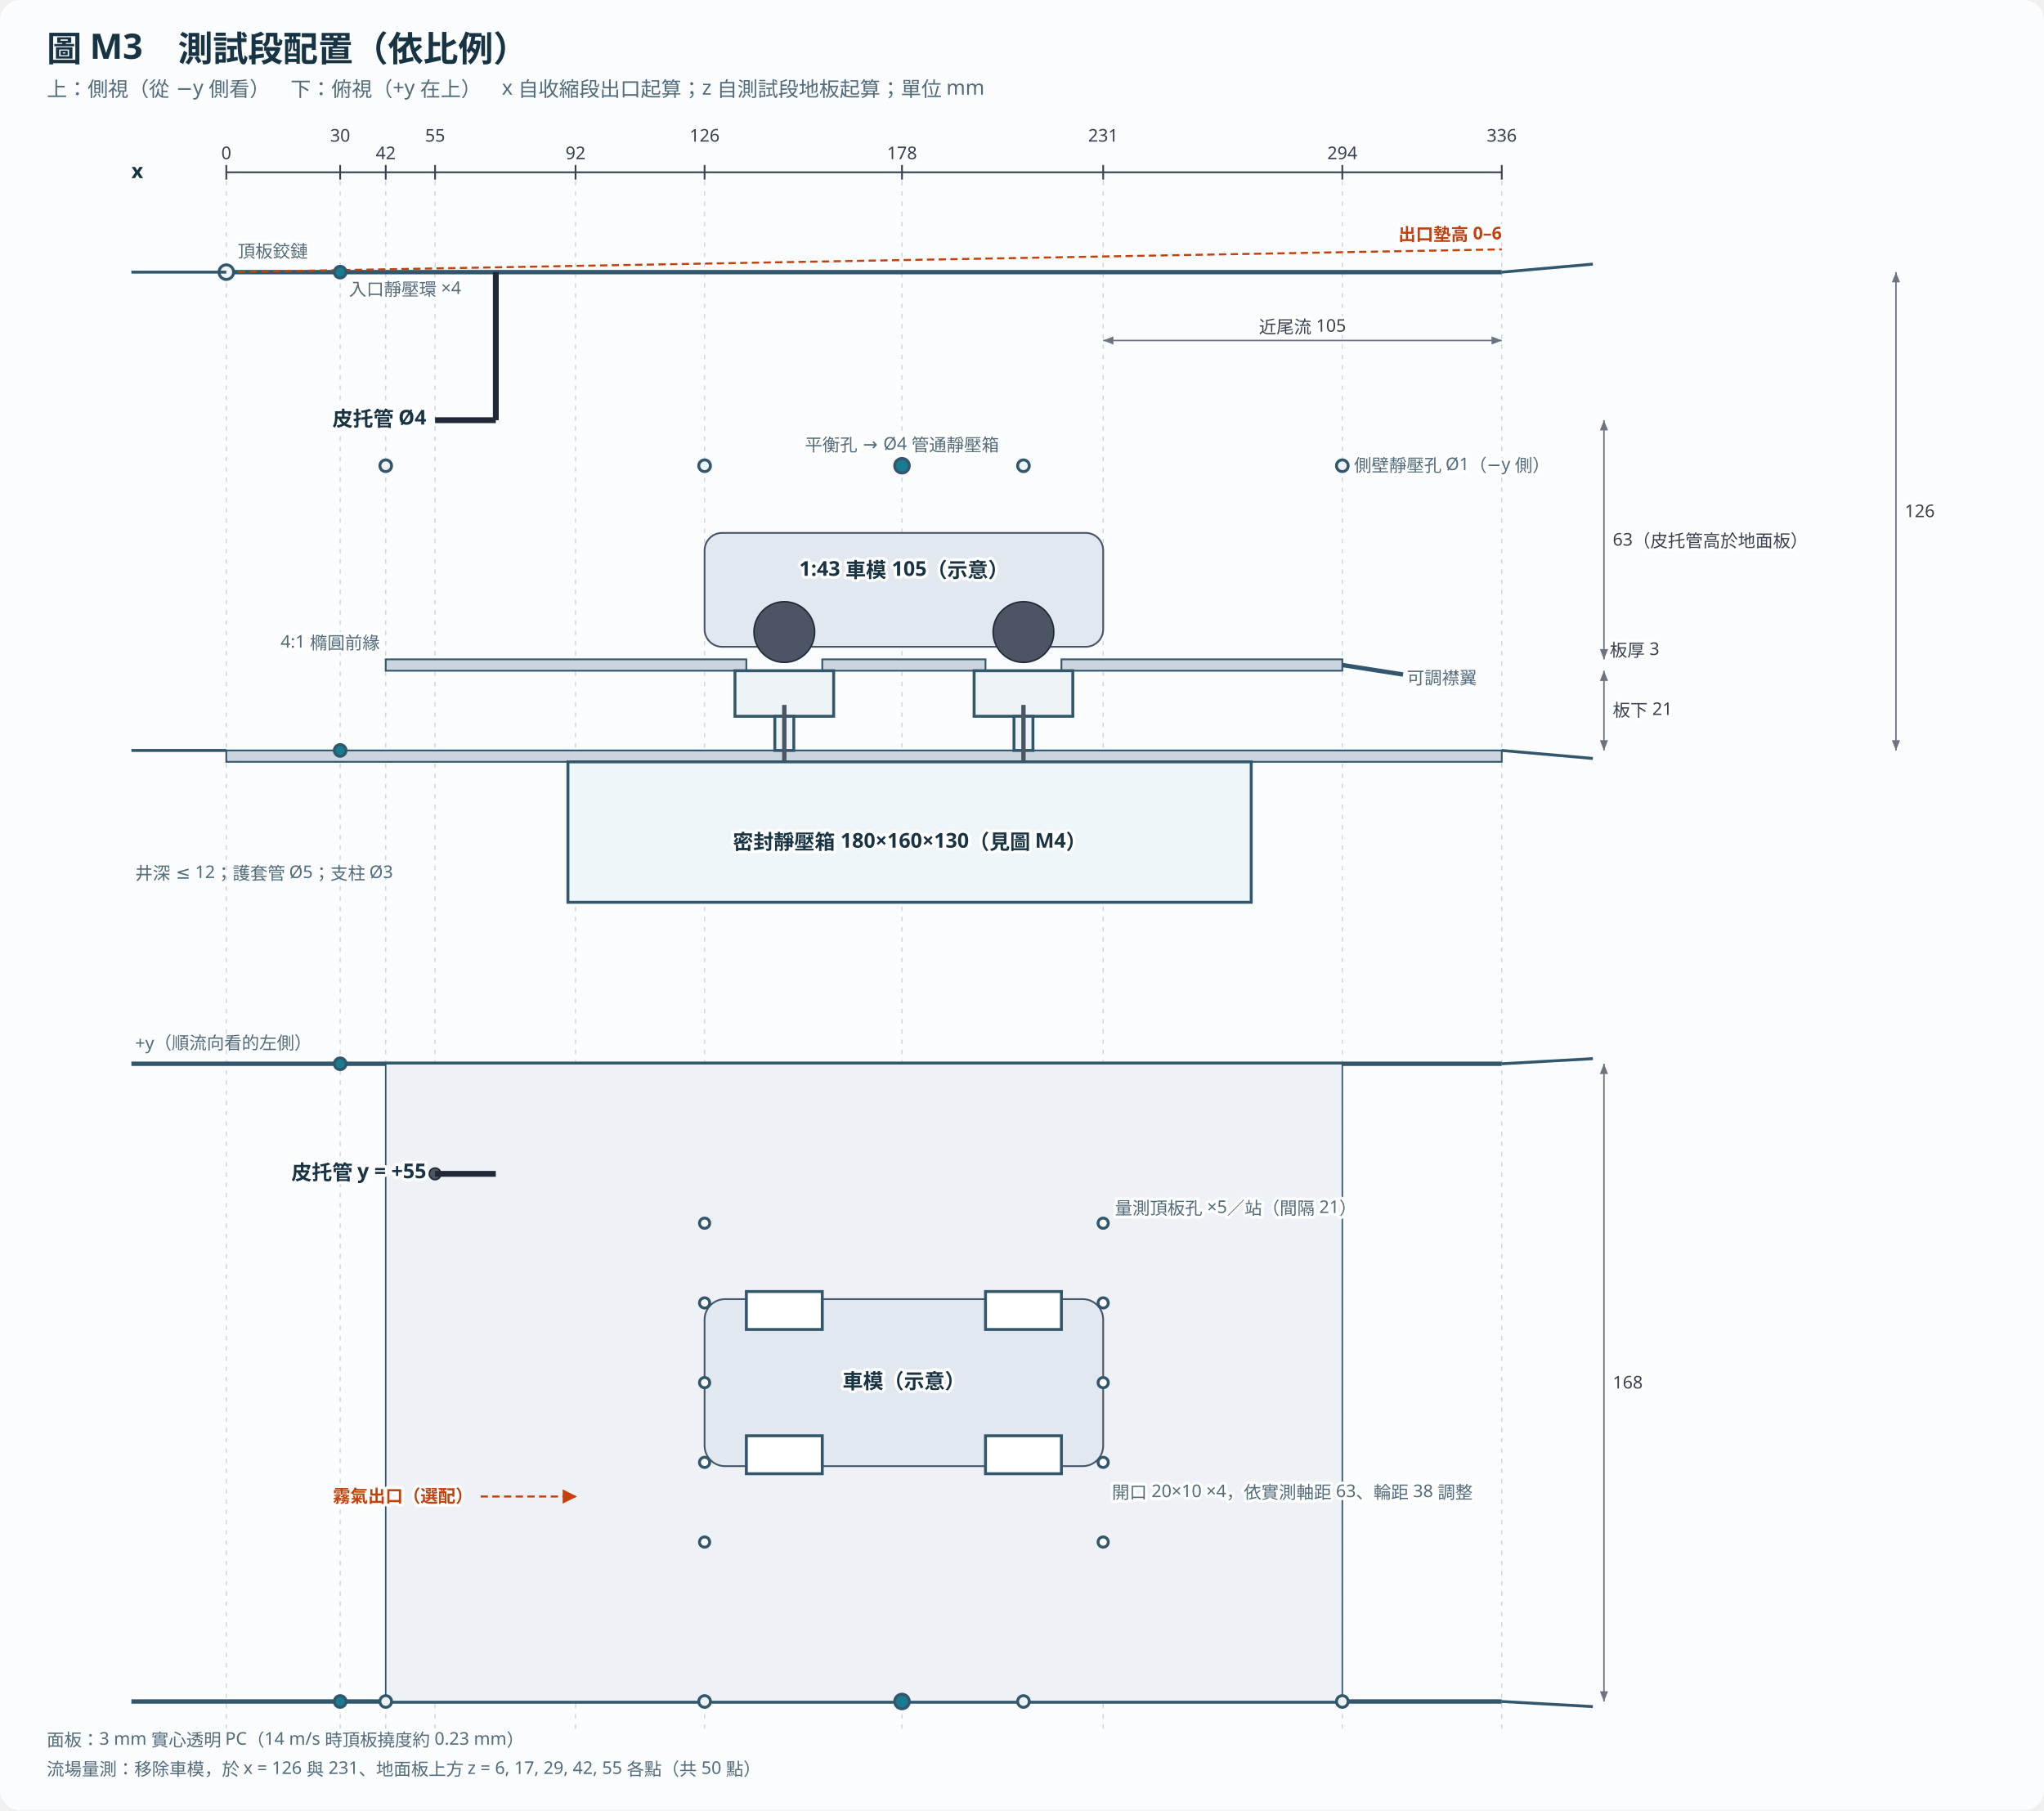
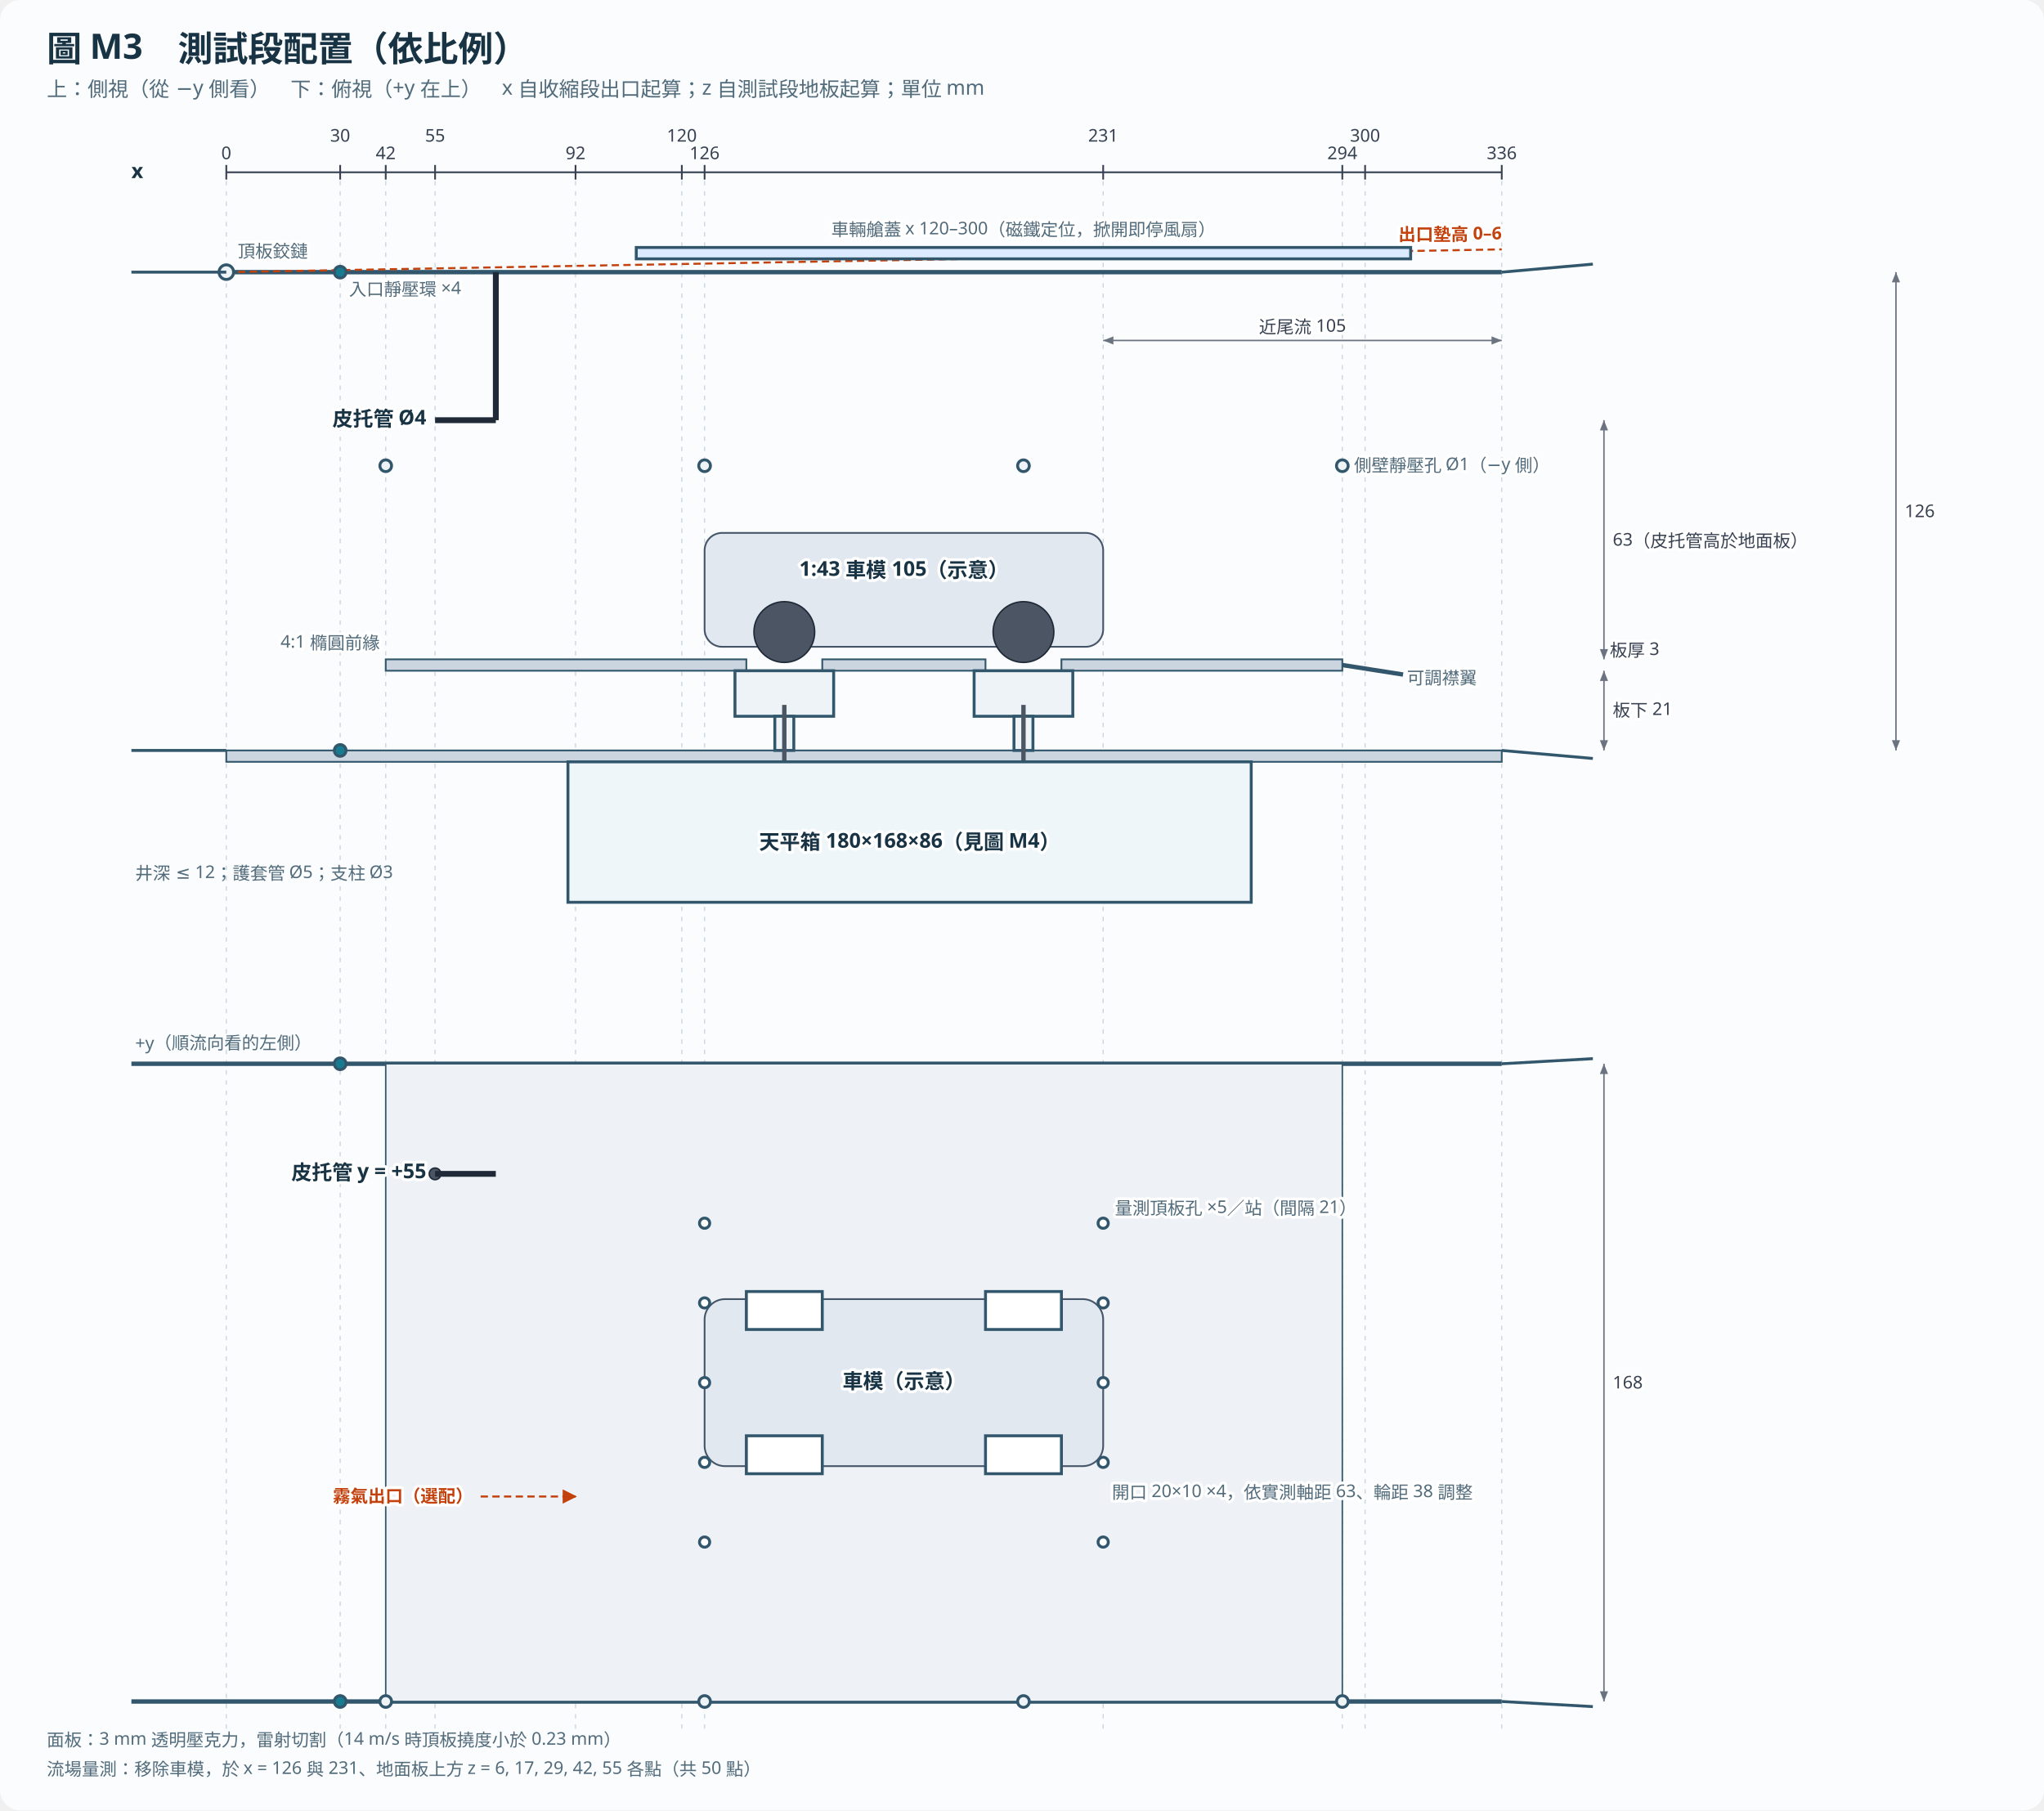
<svg xmlns="http://www.w3.org/2000/svg" width="1400" height="1240" viewBox="0 0 1400 1240" role="img" aria-labelledby="title desc">
  <defs>
    <marker id="a" viewBox="0 0 10 10" refX="10" refY="5" markerWidth="7" markerHeight="7" orient="auto-start-reverse">
      <path d="M0,1 L10,5 L0,9 z" fill="#6b7280" />
    </marker>
    <marker id="f" viewBox="0 0 10 10" refX="9" refY="5" markerWidth="8" markerHeight="8" orient="auto">
      <path d="M0,0 L10,5 L0,10 z" fill="#187c91" />
    </marker>
    <marker id="o" viewBox="0 0 10 10" refX="9" refY="5" markerWidth="7" markerHeight="7" orient="auto">
      <path d="M0,0 L10,5 L0,10 z" fill="#c2410c" />
    </marker>
    <pattern id="hc" width="5" height="8" patternUnits="userSpaceOnUse">
      <path d="M0 0V8 M0 4H5" stroke="#8aa4b2" stroke-width="0.8" />
    </pattern>
    <pattern id="hatch" width="6" height="6" patternUnits="userSpaceOnUse" patternTransform="rotate(45)">
      <path d="M0 0V6" stroke="#94a3b8" stroke-width="1" />
    </pattern>
    <style>
text{font-family:'PingFang TC','Heiti TC','Noto Sans TC','Microsoft JhengHei',sans-serif;fill:#183344}
.t{font-size:24px;font-weight:700} .st{font-size:14px;fill:#526b7b}
.l{font-size:14px;font-weight:600} .n{font-size:12px;fill:#526b7b} .d{font-size:12px;fill:#374151}
.w{font-size:12px;fill:#c2410c;font-weight:600}
.halo{paint-order:stroke;stroke:#ffffff;stroke-width:4px;stroke-linejoin:round}
.shell{stroke:#32566b;stroke-width:2;fill:#edf3f6}
.shell0{stroke:#32566b;stroke-width:2;fill:none}
.thin{stroke:#32566b;stroke-width:1;fill:none}
.pc{stroke:#32566b;stroke-width:2;fill:#e3f1f7}
.solid{stroke:#32566b;stroke-width:1.2;fill:#cbd5df}
.dark{stroke:#1f2937;stroke-width:1;fill:#4b5563}
.car{stroke:#475569;stroke-width:1.2;fill:#e2e8f0}
.air{stroke:#187c91;stroke-width:2;fill:none}
.airf{fill:#187c91}
.scr{stroke:#187c91;stroke-width:2;stroke-dasharray:6 4;fill:none}
.dim{stroke:#6b7280;stroke-width:1;fill:none}
.ext{stroke:#9ca3af;stroke-width:0.8;fill:none}
.guide{stroke:#cbd5e1;stroke-width:0.8;stroke-dasharray:3 4;fill:none}
.tbd{stroke:#c2410c;stroke-width:1.4;stroke-dasharray:5 3;fill:none}
.tbdf{stroke:#c2410c;stroke-width:1.4;stroke-dasharray:5 3;fill:#fff7ed}
.cl{stroke:#94a3b8;stroke-width:1;stroke-dasharray:14 4 2 4;fill:none}
.grid{stroke:#e5e7eb;stroke-width:1;fill:none}
.axis{stroke:#374151;stroke-width:1.2;fill:none}
.c1{stroke:#187c91;stroke-width:2.5;fill:none} .c2{stroke:#7c3aed;stroke-width:2.5;fill:none}
.c3{stroke:#187c91;stroke-width:2;stroke-dasharray:6 4;fill:none}
.bar{fill:#187c91} .bar2{fill:#94a3b8}
.hc{fill:url(#hc);stroke:#32566b;stroke-width:1}
</style>
  </defs>
  <rect width="1400" height="1240" rx="14" fill="#fafcfd" />
  <text x="32.0" y="42.0" class="t" text-anchor="start">圖 M3　測試段配置（依比例）</text>
  <text x="32.0" y="66.0" class="st" text-anchor="start">上：側視（從 −y 側看）　下：俯視（+y 在上）　x 自收縮段出口起算；z 自測試段地板起算；單位 mm</text>
  <line x1="155.0" y1="118.0" x2="1028.6" y2="118.0" class="axis" />
  <line x1="155.0" y1="113.0" x2="155.0" y2="123.0" class="axis" />
  <text x="155.0" y="109.0" class="d" text-anchor="middle">0</text>
  <line x1="155.0" y1="124.0" x2="155.0" y2="1186.2" class="guide" />
  <line x1="233.0" y1="113.0" x2="233.0" y2="123.0" class="axis" />
  <text x="233.0" y="97.0" class="d" text-anchor="middle">30</text>
  <line x1="233.0" y1="124.0" x2="233.0" y2="1186.2" class="guide" />
  <line x1="264.2" y1="113.0" x2="264.2" y2="123.0" class="axis" />
  <text x="264.2" y="109.0" class="d" text-anchor="middle">42</text>
  <line x1="264.2" y1="124.0" x2="264.2" y2="1186.2" class="guide" />
  <line x1="298.0" y1="113.0" x2="298.0" y2="123.0" class="axis" />
  <text x="298.0" y="97.0" class="d" text-anchor="middle">55</text>
  <line x1="298.0" y1="124.0" x2="298.0" y2="1186.2" class="guide" />
  <line x1="394.2" y1="113.0" x2="394.2" y2="123.0" class="axis" />
  <text x="394.2" y="109.0" class="d" text-anchor="middle">92</text>
  <line x1="394.2" y1="124.0" x2="394.2" y2="1186.2" class="guide" />
+   <line x1="467.0" y1="113.0" x2="467.0" y2="123.0" class="axis" />
+   <text x="467.0" y="97.0" class="d" text-anchor="middle">120</text>
+   <line x1="467.0" y1="124.0" x2="467.0" y2="1186.2" class="guide" />
  <line x1="482.6" y1="113.0" x2="482.6" y2="123.0" class="axis" />
-   <text x="482.6" y="97.0" class="d" text-anchor="middle">126</text>
+   <text x="482.6" y="109.0" class="d" text-anchor="middle">126</text>
  <line x1="482.6" y1="124.0" x2="482.6" y2="1186.2" class="guide" />
-   <line x1="617.8" y1="113.0" x2="617.8" y2="123.0" class="axis" />
-   <text x="617.8" y="109.0" class="d" text-anchor="middle">178</text>
-   <line x1="617.8" y1="124.0" x2="617.8" y2="1186.2" class="guide" />
  <line x1="755.6" y1="113.0" x2="755.6" y2="123.0" class="axis" />
  <text x="755.6" y="97.0" class="d" text-anchor="middle">231</text>
  <line x1="755.6" y1="124.0" x2="755.6" y2="1186.2" class="guide" />
  <line x1="919.4" y1="113.0" x2="919.4" y2="123.0" class="axis" />
  <text x="919.4" y="109.0" class="d" text-anchor="middle">294</text>
  <line x1="919.4" y1="124.0" x2="919.4" y2="1186.2" class="guide" />
+   <line x1="935.0" y1="113.0" x2="935.0" y2="123.0" class="axis" />
+   <text x="935.0" y="97.0" class="d" text-anchor="middle">300</text>
+   <line x1="935.0" y1="124.0" x2="935.0" y2="1186.2" class="guide" />
  <line x1="1028.6" y1="113.0" x2="1028.6" y2="123.0" class="axis" />
-   <text x="1028.6" y="97.0" class="d" text-anchor="middle">336</text>
+   <text x="1028.6" y="109.0" class="d" text-anchor="middle">336</text>
  <line x1="1028.6" y1="124.0" x2="1028.6" y2="1186.2" class="guide" />
  <text x="90.0" y="122.0" class="l" text-anchor="start">x</text>
  <rect x="155.0" y="514.0" width="873.6" height="7.8" class="solid" />
  <line x1="155.0" y1="186.4" x2="1028.6" y2="186.4" class="shell0" style="stroke-width:3" />
  <line x1="155.0" y1="186.4" x2="1028.6" y2="170.8" class="tbd" />
  <circle cx="155.0" cy="186.4" r="5.0" class="shell" />
  <text x="162.8" y="176.4" class="n halo" text-anchor="start">頂板鉸鏈</text>
  <text x="1028.6" y="164.8" class="w halo" text-anchor="end">出口墊高 0–6</text>
  <line x1="90.0" y1="514.0" x2="155.0" y2="514.0" class="shell0" />
  <line x1="90.0" y1="186.4" x2="155.0" y2="186.4" class="shell0" />
  <line x1="1028.6" y1="186.4" x2="1091.0" y2="180.9" class="shell0" />
  <line x1="1028.6" y1="514.0" x2="1091.0" y2="519.5" class="shell0" />
  <circle cx="233.0" cy="514.0" r="4.0" class="shell" style="fill:#187c91" />
  <circle cx="233.0" cy="186.4" r="4.0" class="shell" style="fill:#187c91" />
  <text x="239.0" y="202.4" class="n halo" text-anchor="start">入口靜壓環 ×4</text>
  <rect x="264.2" y="451.6" width="247.0" height="7.8" class="solid" />
  <rect x="563.2" y="451.6" width="111.8" height="7.8" class="solid" />
  <rect x="727.0" y="451.6" width="192.4" height="7.8" class="solid" />
  <line x1="919.4" y1="455.5" x2="961.0" y2="462.0" class="shell0" style="stroke-width:3" />
  <text x="963.6" y="468.6" class="n halo" text-anchor="start">可調襟翼</text>
  <text x="260.2" y="443.6" class="n halo" text-anchor="end">4:1 橢圓前緣</text>
  <rect x="503.4" y="459.4" width="67.6" height="31.2" class="shell" />
  <rect x="530.7" y="490.6" width="13.0" height="23.4" class="shell" />
  <line x1="537.2" y1="482.8" x2="537.2" y2="618.0" class="dark" style="stroke-width:3;stroke:#4b5563" />
  <rect x="667.2" y="459.4" width="67.6" height="31.2" class="shell" />
  <rect x="694.5" y="490.6" width="13.0" height="23.4" class="shell" />
  <line x1="701.0" y1="482.8" x2="701.0" y2="618.0" class="dark" style="stroke-width:3;stroke:#4b5563" />
  <rect x="389.0" y="521.8" width="468.0" height="96.2" class="pc" style="fill:#eef6f9" />
-   <text x="623.0" y="581.6" class="l halo" text-anchor="middle">密封靜壓箱 180×160×130（見圖 M4）</text>
+   <text x="623.0" y="581.6" class="l halo" text-anchor="middle">天平箱 180×168×86（見圖 M4）</text>
+   <rect x="435.8" y="169.5" width="530.4" height="7.8" class="pc" style="fill:#dbeafe" />
+   <text x="701.0" y="161.5" class="n halo" text-anchor="middle">車輛艙蓋 x 120–300（磁鐵定位，掀開即停風扇）</text>
  <rect x="482.6" y="365.0" width="273.0" height="78.0" class="car" rx="12" />
  <circle cx="537.2" cy="432.9" r="20.8" class="dark" />
  <circle cx="701.0" cy="432.9" r="20.8" class="dark" />
  <text x="619.1" y="394.4" class="l halo" text-anchor="middle">1:43 車模 105（示意）</text>
  <line x1="298.0" y1="287.8" x2="339.6" y2="287.8" class="dark" style="stroke-width:4;stroke:#1f2937" />
  <line x1="339.6" y1="287.8" x2="339.6" y2="186.4" class="dark" style="stroke-width:4;stroke:#1f2937" />
  <text x="292.0" y="291.8" class="l halo" text-anchor="end">皮托管 Ø4</text>
  <circle cx="264.2" cy="319.0" r="4.0" class="shell" />
  <circle cx="482.6" cy="319.0" r="4.0" class="shell" />
  <circle cx="701.0" cy="319.0" r="4.0" class="shell" />
  <circle cx="919.4" cy="319.0" r="4.0" class="shell" />
-   <circle cx="617.8" cy="319.0" r="5.0" class="shell" style="fill:#187c91" />
  <text x="927.4" y="323.0" class="n halo" text-anchor="start">側壁靜壓孔 Ø1（−y 側）</text>
-   <path d="M617.8,319.0 L617.8,319.0" class="thin" />
-   <text x="617.8" y="309.0" class="n halo" text-anchor="middle">平衡孔 → Ø4 管通靜壓箱</text>
  <line x1="1098.6" y1="514.0" x2="1098.6" y2="459.4" class="dim" marker-start="url(#a)" marker-end="url(#a)" />
  <text x="1104.6" y="490.7" class="d halo" text-anchor="start">板下 21</text>
  <line x1="1098.6" y1="451.6" x2="1098.6" y2="287.8" class="dim" marker-start="url(#a)" marker-end="url(#a)" />
  <text x="1104.6" y="373.7" class="d halo" text-anchor="start">63（皮托管高於地面板）</text>
  <line x1="1298.6" y1="514.0" x2="1298.6" y2="186.4" class="dim" marker-start="url(#a)" marker-end="url(#a)" />
  <text x="1304.6" y="354.2" class="d halo" text-anchor="start">126</text>
  <text x="1102.6" y="449.6" class="d halo" text-anchor="start">板厚 3</text>
  <line x1="755.6" y1="233.2" x2="1028.6" y2="233.2" class="dim" marker-start="url(#a)" marker-end="url(#a)" />
  <text x="892.1" y="228.2" class="d halo" text-anchor="middle">近尾流 105</text>
  <text x="92.6" y="602.4" class="n" text-anchor="start">井深 ≤ 12；護套管 Ø5；支柱 Ø3</text>
  <line x1="90.0" y1="728.6" x2="1028.6" y2="728.6" class="shell0" style="stroke-width:3" />
  <line x1="1028.6" y1="728.6" x2="1091.0" y2="725.1" class="shell0" />
  <circle cx="233.0" cy="728.6" r="4.0" class="shell" style="fill:#187c91" />
  <line x1="90.0" y1="1165.4" x2="1028.6" y2="1165.4" class="shell0" style="stroke-width:3" />
  <line x1="1028.6" y1="1165.4" x2="1091.0" y2="1168.9" class="shell0" />
  <circle cx="233.0" cy="1165.4" r="4.0" class="shell" style="fill:#187c91" />
  <rect x="264.2" y="728.6" width="655.2" height="436.8" class="pc" style="fill:#eef2f6;stroke-width:1" />
  <rect x="482.6" y="889.8" width="273.0" height="114.4" class="car" rx="14" />
  <rect x="511.2" y="884.6" width="52.0" height="26.0" class="shell" style="fill:#ffffff" />
  <rect x="511.2" y="983.4" width="52.0" height="26.0" class="shell" style="fill:#ffffff" />
  <rect x="675.0" y="884.6" width="52.0" height="26.0" class="shell" style="fill:#ffffff" />
  <rect x="675.0" y="983.4" width="52.0" height="26.0" class="shell" style="fill:#ffffff" />
  <text x="619.1" y="951.0" class="l halo" text-anchor="middle">車模（示意）</text>
  <text x="761.6" y="1026.4" class="n halo" text-anchor="start">開口 20×10 ×4，依實測軸距 63、輪距 38 調整</text>
  <circle cx="298.0" cy="804.0" r="4.0" class="dark" />
  <line x1="298.0" y1="804.0" x2="339.6" y2="804.0" class="dark" style="stroke-width:4;stroke:#1f2937" />
  <text x="292.0" y="808.0" class="l halo" text-anchor="end">皮托管 y = +55</text>
  <line x1="329.2" y1="1025.0" x2="394.2" y2="1025.0" class="tbd" marker-end="url(#o)" />
  <text x="324.0" y="1029.0" class="w halo" text-anchor="end">霧氣出口（選配）</text>
  <circle cx="482.6" cy="1056.2" r="3.5" class="shell" style="fill:#ffffff" />
  <circle cx="482.6" cy="1001.6" r="3.5" class="shell" style="fill:#ffffff" />
  <circle cx="482.6" cy="947.0" r="3.5" class="shell" style="fill:#ffffff" />
  <circle cx="482.6" cy="892.4" r="3.5" class="shell" style="fill:#ffffff" />
  <circle cx="482.6" cy="837.8" r="3.5" class="shell" style="fill:#ffffff" />
  <circle cx="755.6" cy="1056.2" r="3.5" class="shell" style="fill:#ffffff" />
  <circle cx="755.6" cy="1001.6" r="3.5" class="shell" style="fill:#ffffff" />
  <circle cx="755.6" cy="947.0" r="3.5" class="shell" style="fill:#ffffff" />
  <circle cx="755.6" cy="892.4" r="3.5" class="shell" style="fill:#ffffff" />
  <circle cx="755.6" cy="837.8" r="3.5" class="shell" style="fill:#ffffff" />
  <text x="763.6" y="831.8" class="n halo" text-anchor="start">量測頂板孔 ×5／站（間隔 21）</text>
  <circle cx="264.2" cy="1165.4" r="4.0" class="shell" />
  <circle cx="482.6" cy="1165.4" r="4.0" class="shell" />
  <circle cx="701.0" cy="1165.4" r="4.0" class="shell" />
  <circle cx="919.4" cy="1165.4" r="4.0" class="shell" />
-   <circle cx="617.8" cy="1165.4" r="5.0" class="shell" style="fill:#187c91" />
  <line x1="1098.6" y1="728.6" x2="1098.6" y2="1165.4" class="dim" marker-start="url(#a)" marker-end="url(#a)" />
  <text x="1104.6" y="951.0" class="d halo" text-anchor="start">168</text>
  <text x="92.6" y="718.6" class="n" text-anchor="start">+y（順流向看的左側）</text>
-   <text x="32.0" y="1196.0" class="n" text-anchor="start">面板：3 mm 實心透明 PC（14 m/s 時頂板撓度約 0.23 mm）</text>
+   <text x="32.0" y="1196.0" class="n" text-anchor="start">面板：3 mm 透明壓克力，雷射切割（14 m/s 時頂板撓度小於 0.23 mm）</text>
  <text x="32.0" y="1216.0" class="n" text-anchor="start">流場量測：移除車模，於 x = 126 與 231、地面板上方 z = 6, 17, 29, 42, 55 各點（共 50 點）</text>
</svg>
